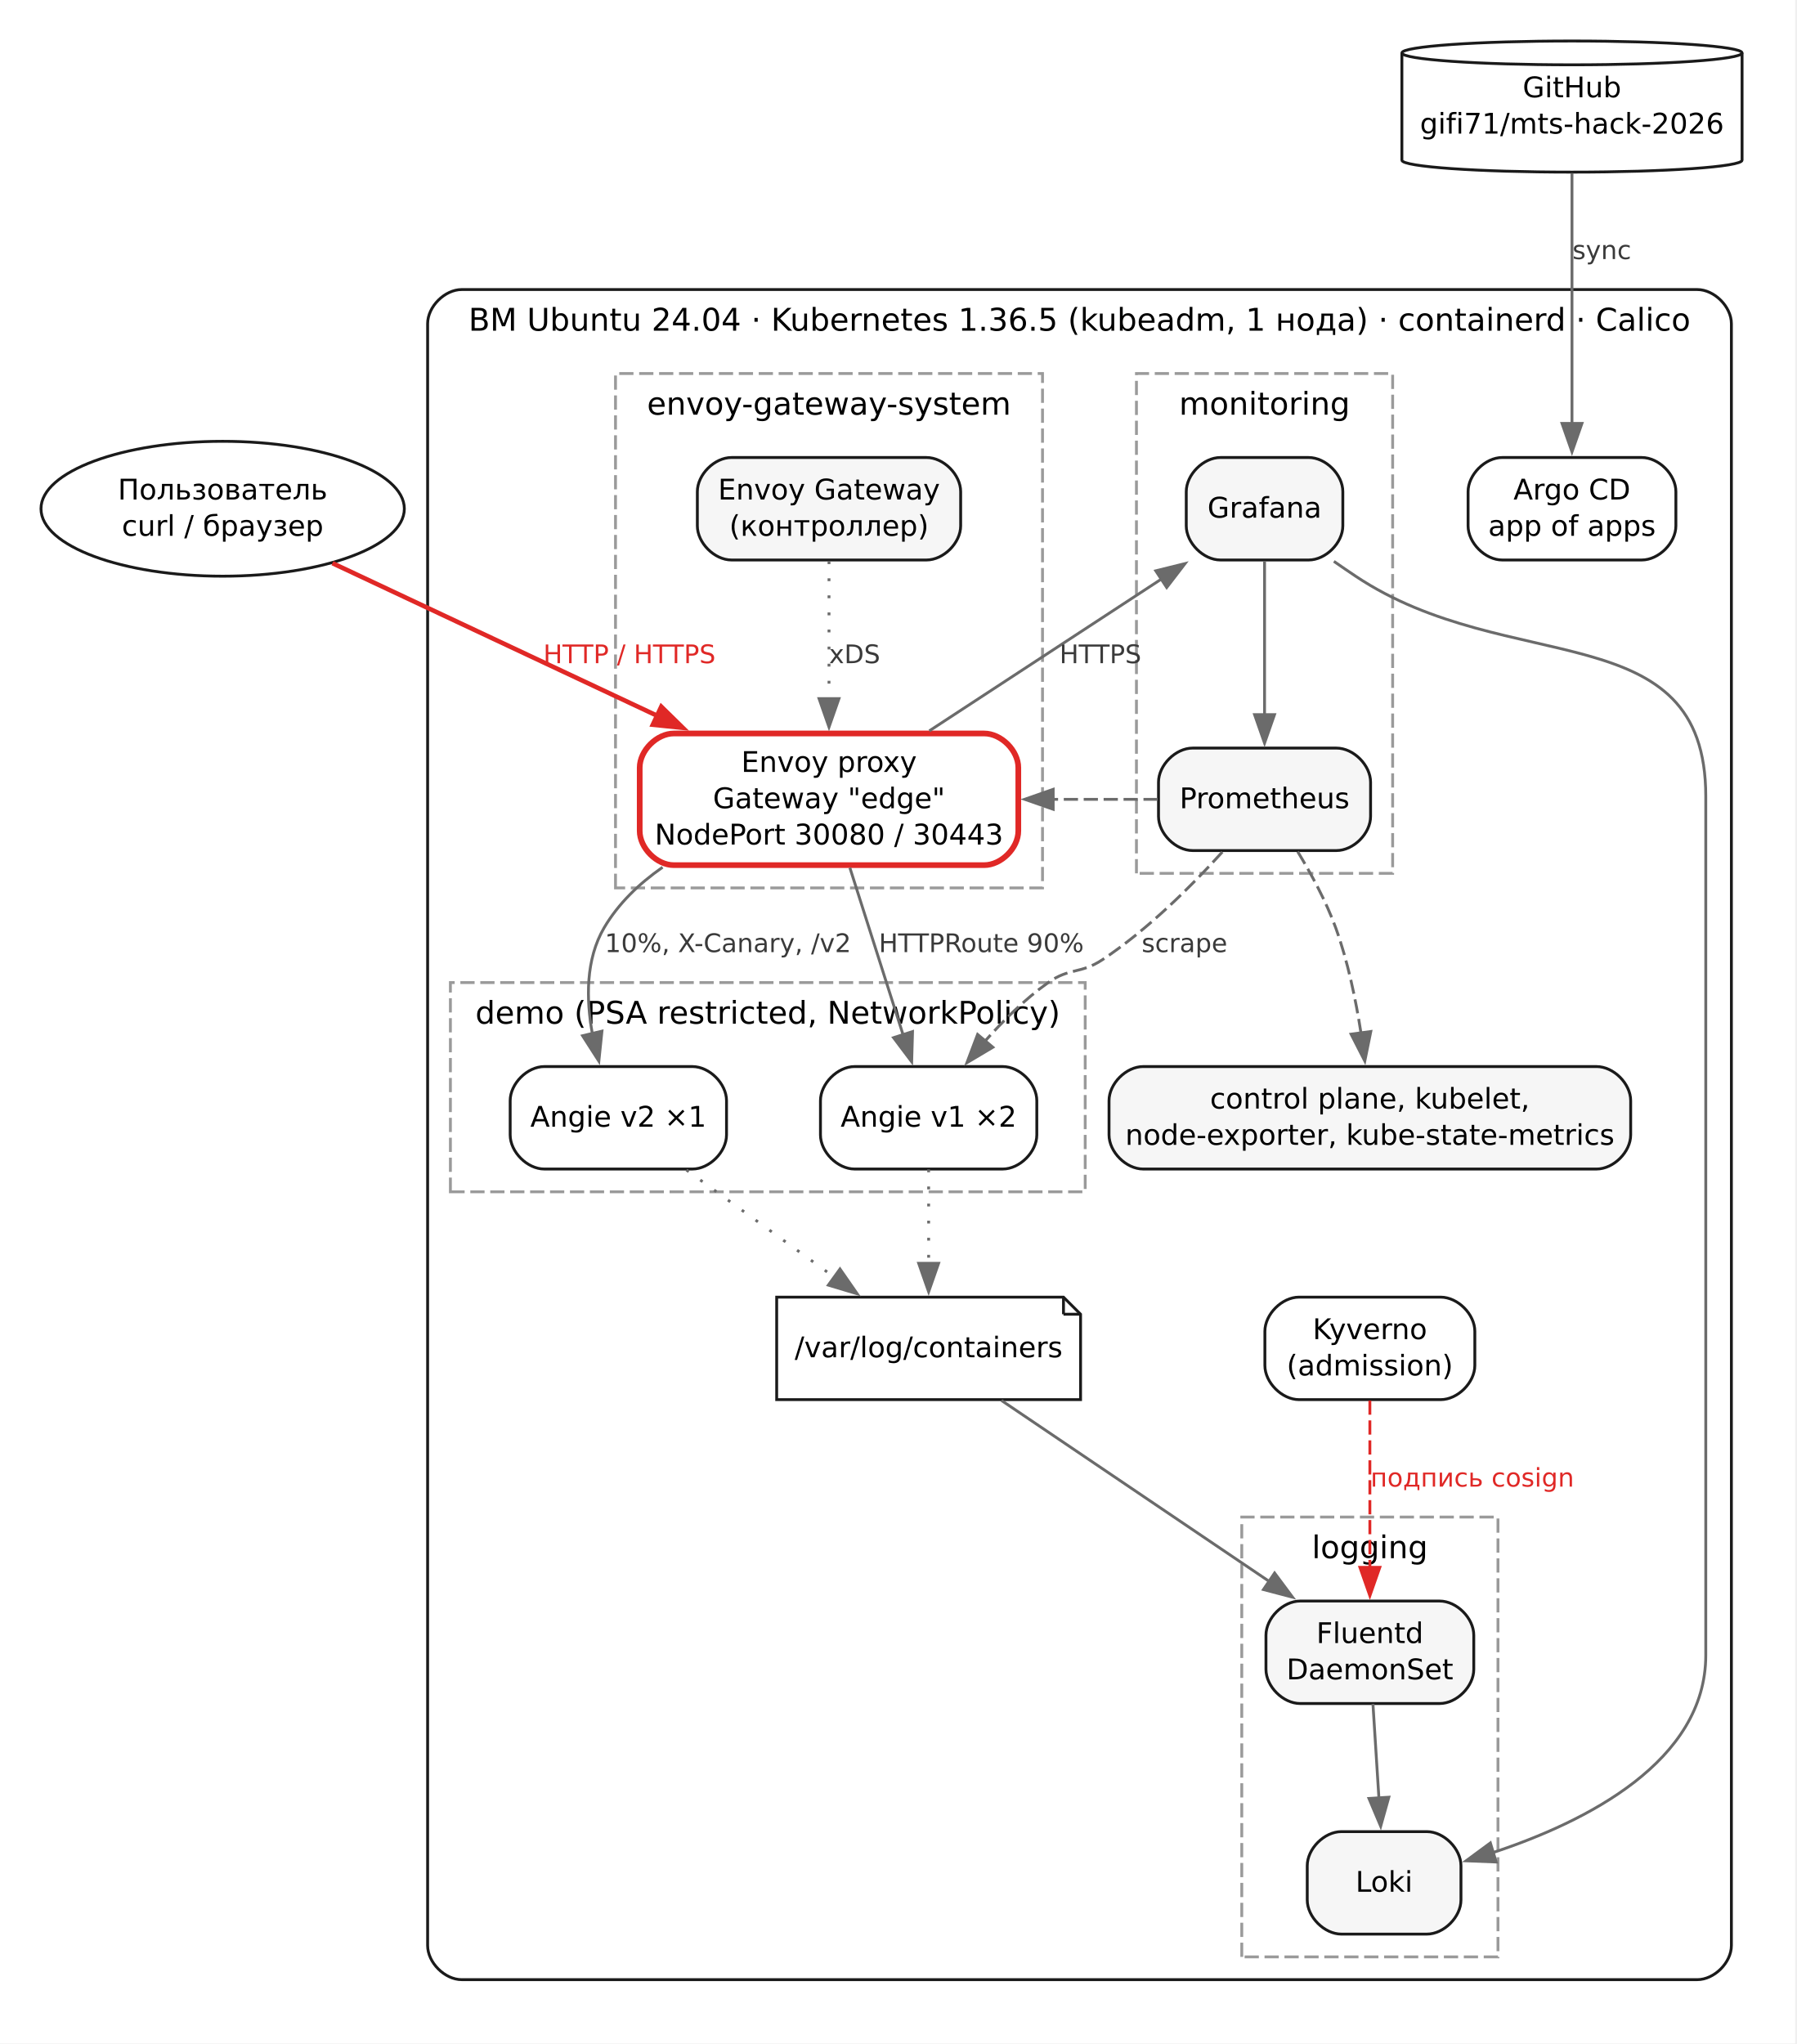
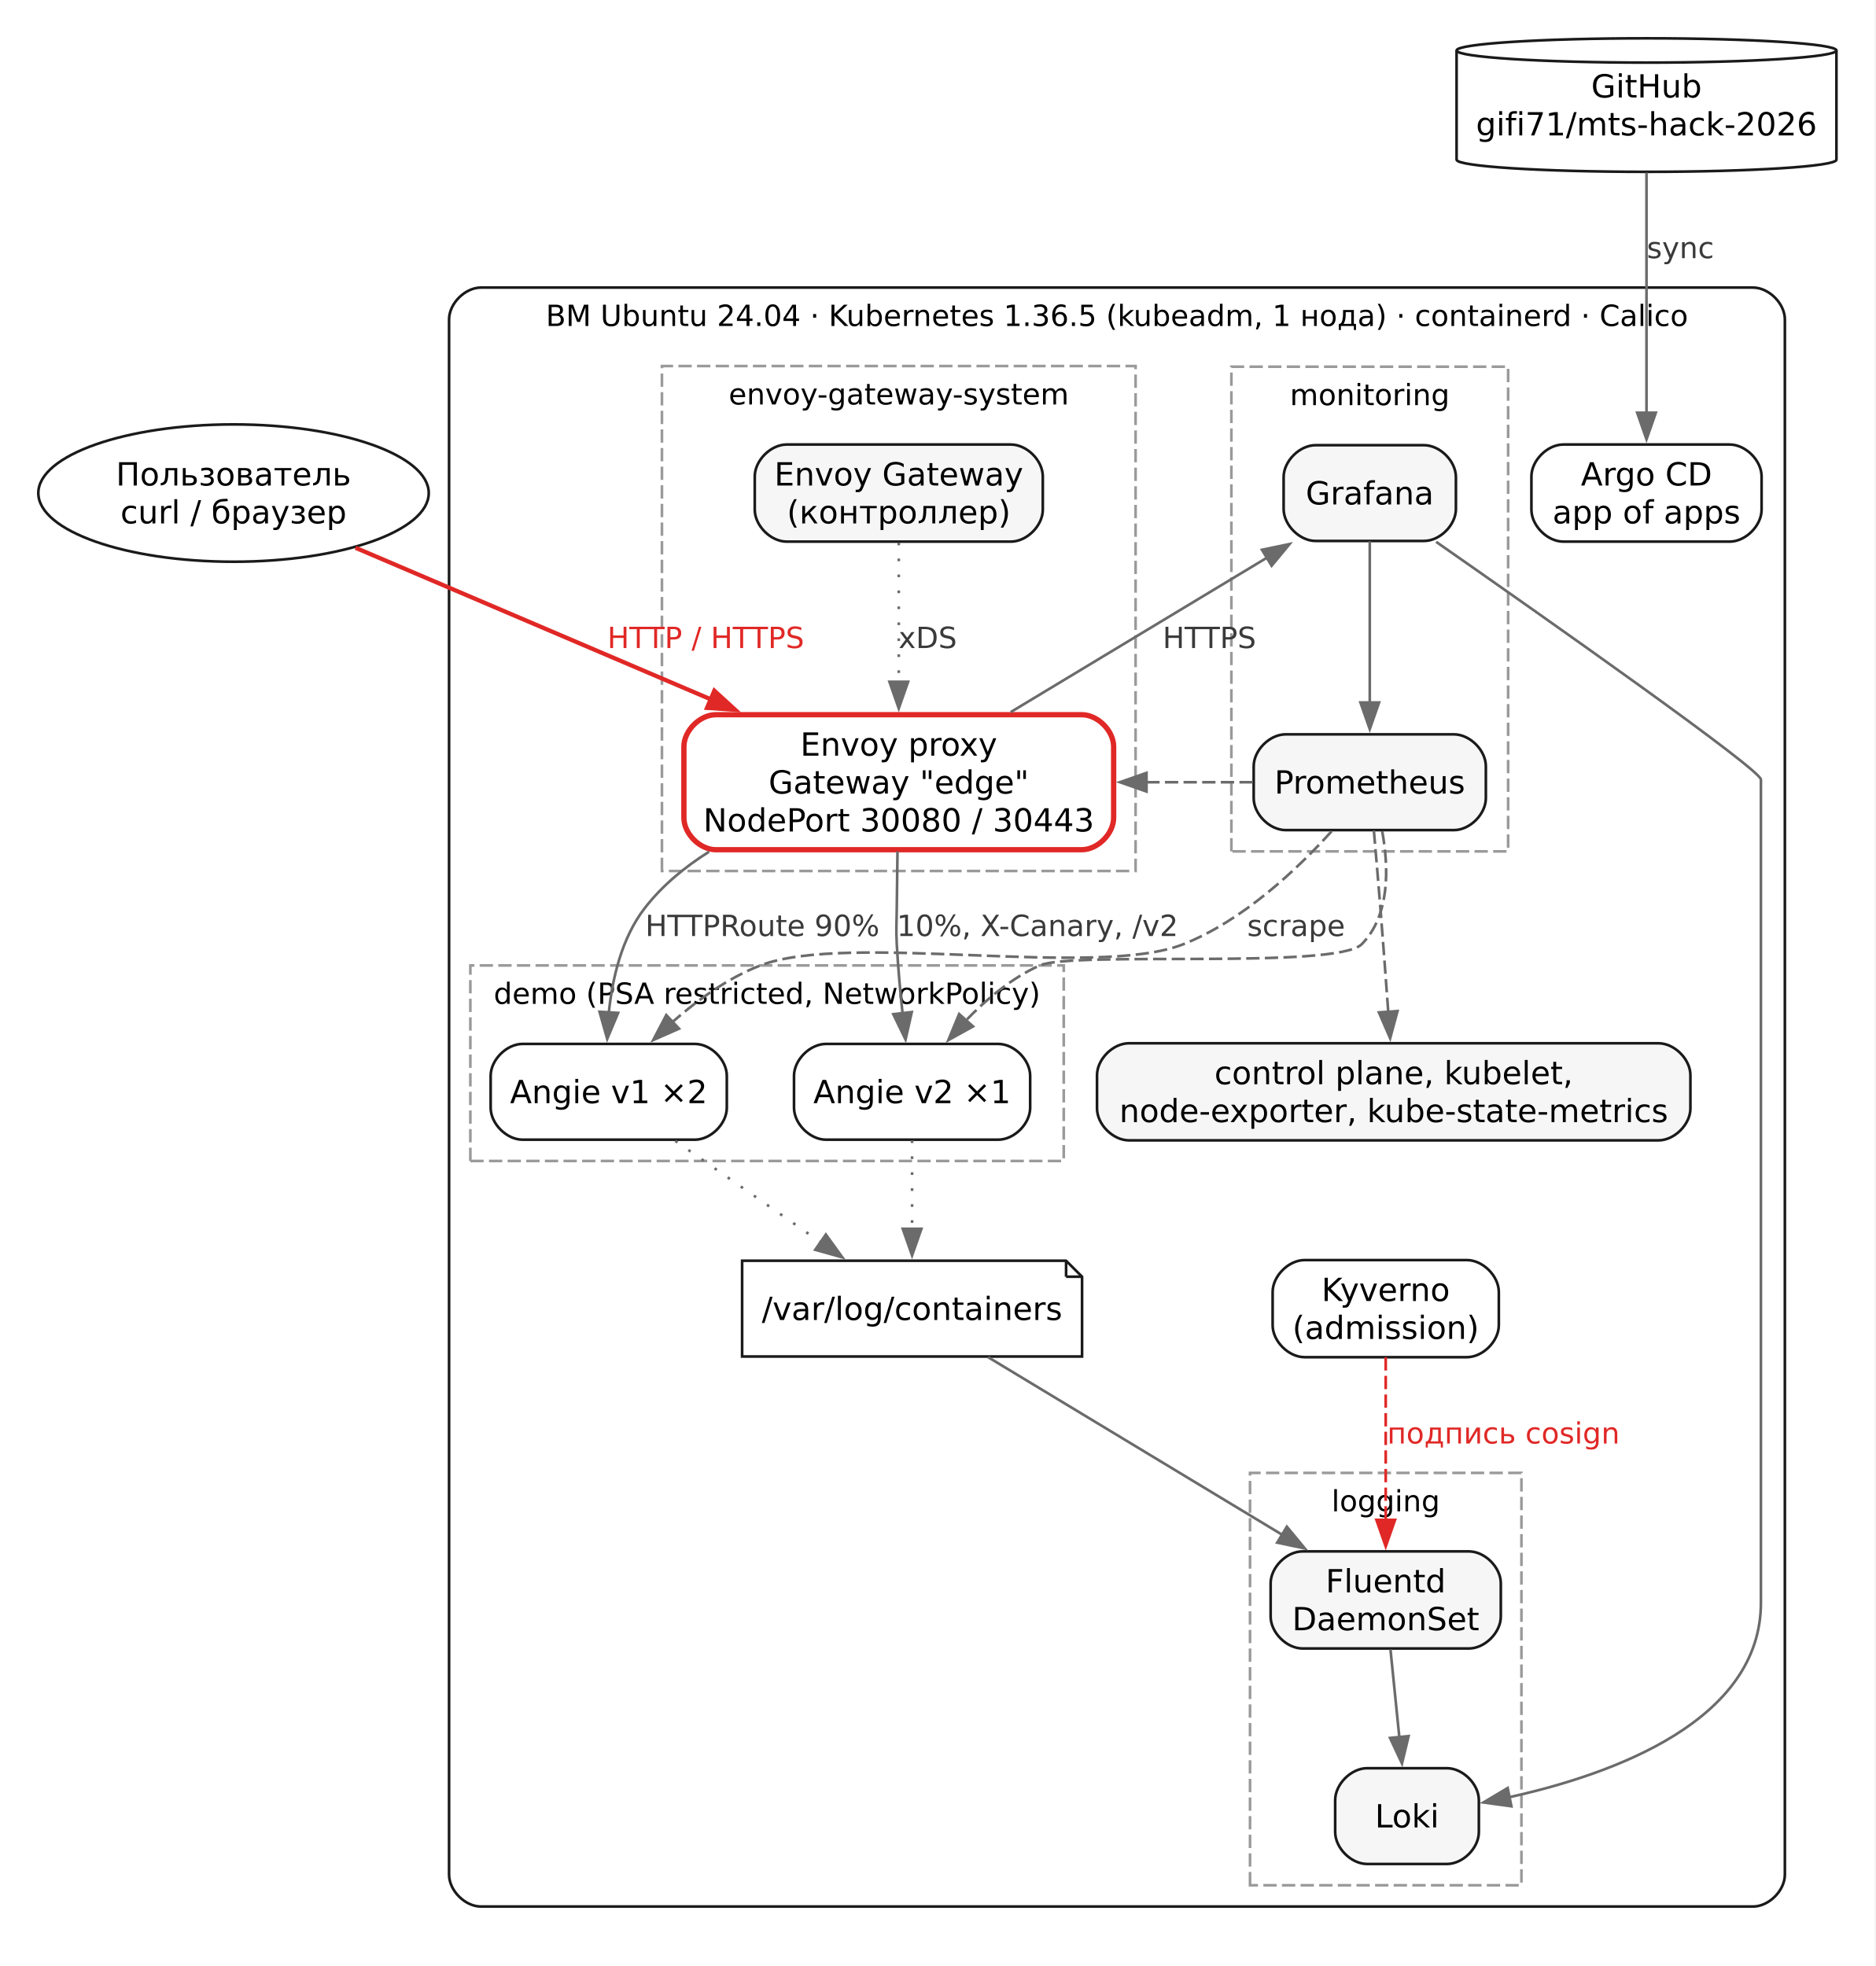
- <svg xmlns="http://www.w3.org/2000/svg" width="631pt" height="718pt" viewBox="0.00 0.00 631.00 718.00">
-   <g id="graph0" class="graph" transform="scale(1 1) rotate(0) translate(14.4 703.4)">
-     <polygon fill="white" stroke="none" points="-14.4,14.4 -14.4,-703.4 616.22,-703.4 616.22,14.4 -14.4,14.4" />
+ <svg xmlns="http://www.w3.org/2000/svg" width="705pt" height="739pt" viewBox="0.00 0.00 705.00 739.00">
+   <g id="graph0" class="graph" transform="scale(1 1) rotate(0) translate(14.4 724.65)">
+     <polygon fill="white" stroke="none" points="-14.4,14.4 -14.4,-724.65 690.14,-724.65 690.14,14.4 -14.4,14.4" />
    <g id="clust1" class="cluster">
-       <path fill="white" stroke="#1a1a1a" d="M147.82,-8C147.82,-8 581.82,-8 581.82,-8 587.82,-8 593.82,-14 593.82,-20 593.82,-20 593.82,-589.69 593.82,-589.69 593.82,-595.69 587.82,-601.69 581.82,-601.69 581.82,-601.69 147.82,-601.69 147.82,-601.69 141.82,-601.69 135.82,-595.69 135.82,-589.69 135.82,-589.69 135.82,-20 135.82,-20 135.82,-14 141.82,-8 147.82,-8" />
-       <text xml:space="preserve" text-anchor="middle" x="364.82" y="-587.24" font-family="DejaVu Sans" font-size="11.00">ВМ Ubuntu 24.04 · Kubernetes 1.36.5 (kubeadm, 1 нода) · containerd · Calico</text>
+       <path fill="white" stroke="#1a1a1a" d="M166.36,-8C166.36,-8 644.36,-8 644.36,-8 650.36,-8 656.36,-14 656.36,-20 656.36,-20 656.36,-604.56 656.36,-604.56 656.36,-610.56 650.36,-616.56 644.36,-616.56 644.36,-616.56 166.36,-616.56 166.36,-616.56 160.36,-616.56 154.36,-610.56 154.36,-604.56 154.36,-604.56 154.36,-20 154.36,-20 154.36,-14 160.36,-8 166.36,-8" />
+       <text xml:space="preserve" text-anchor="middle" x="405.36" y="-602.11" font-family="DejaVu Sans" font-size="11.00">ВМ Ubuntu 24.04 · Kubernetes 1.36.5 (kubeadm, 1 нода) · containerd · Calico</text>
    </g>
    <g id="clust2" class="cluster">
-       <polygon fill="white" stroke="#9a9a9a" stroke-dasharray="5,2" points="201.82,-391.5 201.82,-572.19 351.82,-572.19 351.82,-391.5 201.82,-391.5" />
-       <text xml:space="preserve" text-anchor="middle" x="276.82" y="-557.74" font-family="DejaVu Sans" font-size="11.00">envoy-gateway-system</text>
+       <polygon fill="white" stroke="#9a9a9a" stroke-dasharray="5,2" points="234.36,-397.25 234.36,-587.06 412.36,-587.06 412.36,-397.25 234.36,-397.25" />
+       <text xml:space="preserve" text-anchor="middle" x="323.36" y="-572.61" font-family="DejaVu Sans" font-size="11.00">envoy-gateway-system</text>
    </g>
    <g id="clust3" class="cluster">
-       <polygon fill="white" stroke="#9a9a9a" stroke-dasharray="5,2" points="143.82,-284.75 143.82,-358.25 366.82,-358.25 366.82,-284.75 143.82,-284.75" />
-       <text xml:space="preserve" text-anchor="middle" x="255.32" y="-343.8" font-family="DejaVu Sans" font-size="11.00">demo (PSA restricted, NetworkPolicy)</text>
+       <polygon fill="white" stroke="#9a9a9a" stroke-dasharray="5,2" points="162.36,-288.25 162.36,-361.75 385.36,-361.75 385.36,-288.25 162.36,-288.25" />
+       <text xml:space="preserve" text-anchor="middle" x="273.86" y="-347.3" font-family="DejaVu Sans" font-size="11.00">demo (PSA restricted, NetworkPolicy)</text>
    </g>
    <g id="clust4" class="cluster">
-       <polygon fill="white" stroke="#9a9a9a" stroke-dasharray="5,2" points="384.82,-396.62 384.82,-572.19 474.82,-572.19 474.82,-396.62 384.82,-396.62" />
-       <text xml:space="preserve" text-anchor="middle" x="429.82" y="-557.74" font-family="DejaVu Sans" font-size="11.00">monitoring</text>
+       <polygon fill="white" stroke="#9a9a9a" stroke-dasharray="5,2" points="448.36,-404.62 448.36,-586.81 552.36,-586.81 552.36,-404.62 448.36,-404.62" />
+       <text xml:space="preserve" text-anchor="middle" x="500.36" y="-572.36" font-family="DejaVu Sans" font-size="11.00">monitoring</text>
    </g>
    <g id="clust5" class="cluster">
-       <polygon fill="white" stroke="#9a9a9a" stroke-dasharray="5,2" points="421.82,-16 421.82,-170.5 511.82,-170.5 511.82,-16 421.82,-16" />
-       <text xml:space="preserve" text-anchor="middle" x="466.82" y="-156.05" font-family="DejaVu Sans" font-size="11.00">logging</text>
+       <polygon fill="white" stroke="#9a9a9a" stroke-dasharray="5,2" points="455.36,-16 455.36,-171 557.36,-171 557.36,-16 455.36,-16" />
+       <text xml:space="preserve" text-anchor="middle" x="506.36" y="-156.55" font-family="DejaVu Sans" font-size="11.00">logging</text>
    </g>
    <g id="node1" class="node">
-       <ellipse fill="#ffffff" stroke="#1a1a1a" cx="63.82" cy="-524.69" rx="63.82" ry="23.69" />
-       <text xml:space="preserve" text-anchor="middle" x="63.82" y="-527.94" font-family="DejaVu Sans" font-size="10.00">Пользователь</text>
-       <text xml:space="preserve" text-anchor="middle" x="63.82" y="-515.19" font-family="DejaVu Sans" font-size="10.00">curl / браузер</text>
+       <ellipse fill="#ffffff" stroke="#1a1a1a" cx="73.36" cy="-539.31" rx="73.36" ry="25.81" />
+       <text xml:space="preserve" text-anchor="middle" x="73.36" y="-542.16" font-family="DejaVu Sans" font-size="12.00">Пользователь</text>
+       <text xml:space="preserve" text-anchor="middle" x="73.36" y="-527.91" font-family="DejaVu Sans" font-size="12.00">curl / браузер</text>
    </g>
    <g id="node3" class="node">
-       <path fill="#ffffff" stroke="#e02826" stroke-width="2" d="M331.32,-445.75C331.32,-445.75 222.32,-445.75 222.32,-445.75 216.32,-445.75 210.32,-439.75 210.32,-433.75 210.32,-433.75 210.32,-411.5 210.32,-411.5 210.32,-405.5 216.32,-399.5 222.32,-399.5 222.32,-399.5 331.32,-399.5 331.32,-399.5 337.32,-399.5 343.32,-405.5 343.32,-411.5 343.32,-411.5 343.32,-433.75 343.32,-433.75 343.32,-439.75 337.32,-445.75 331.32,-445.75" />
-       <text xml:space="preserve" text-anchor="middle" x="276.82" y="-432.25" font-family="DejaVu Sans" font-size="10.00">Envoy proxy</text>
-       <text xml:space="preserve" text-anchor="middle" x="276.82" y="-419.5" font-family="DejaVu Sans" font-size="10.00">Gateway "edge"</text>
-       <text xml:space="preserve" text-anchor="middle" x="276.82" y="-406.75" font-family="DejaVu Sans" font-size="10.00">NodePort 30080 / 30443</text>
+       <path fill="#ffffff" stroke="#e02826" stroke-width="2" d="M392.11,-456C392.11,-456 254.61,-456 254.61,-456 248.61,-456 242.61,-450 242.61,-444 242.61,-444 242.61,-417.25 242.61,-417.25 242.61,-411.25 248.61,-405.25 254.61,-405.25 254.61,-405.25 392.11,-405.25 392.11,-405.25 398.11,-405.25 404.11,-411.25 404.11,-417.25 404.11,-417.25 404.11,-444 404.11,-444 404.11,-450 398.11,-456 392.11,-456" />
+       <text xml:space="preserve" text-anchor="middle" x="323.36" y="-440.6" font-family="DejaVu Sans" font-size="12.00">Envoy proxy</text>
+       <text xml:space="preserve" text-anchor="middle" x="323.36" y="-426.35" font-family="DejaVu Sans" font-size="12.00">Gateway "edge"</text>
+       <text xml:space="preserve" text-anchor="middle" x="323.36" y="-412.1" font-family="DejaVu Sans" font-size="12.00">NodePort 30080 / 30443</text>
    </g>
    <g id="edge1" class="edge">
-       <path fill="none" stroke="#e02826" stroke-width="1.6" d="M102.39,-505.57C134.22,-490.61 179.95,-469.13 216.6,-451.91" />
-       <polygon fill="#e02826" stroke="#e02826" stroke-width="1.6" points="217.9,-455.17 225.47,-447.75 214.93,-448.83 217.9,-455.17" />
-       <text xml:space="preserve" text-anchor="middle" x="206.7" y="-470.45" font-family="DejaVu Sans" font-size="9.00" fill="#e02826">HTTP / HTTPS</text>
+       <path fill="none" stroke="#e02826" stroke-width="1.6" d="M119.22,-518.74C156.61,-502.78 210.06,-479.97 252.89,-461.7" />
+       <polygon fill="#e02826" stroke="#e02826" stroke-width="1.6" points="254.05,-465.01 261.87,-457.86 251.3,-458.57 254.05,-465.01" />
+       <text xml:space="preserve" text-anchor="middle" x="250.83" y="-481.05" font-family="DejaVu Sans" font-size="11.00" fill="#e02826">HTTP / HTTPS</text>
    </g>
    <g id="node2" class="node">
-       <path fill="#ffffff" stroke="#1a1a1a" d="M597.57,-684.81C597.57,-687.12 570.79,-689 537.82,-689 504.85,-689 478.07,-687.12 478.07,-684.81 478.07,-684.81 478.07,-647.13 478.07,-647.13 478.07,-644.81 504.85,-642.94 537.82,-642.94 570.79,-642.94 597.57,-644.81 597.57,-647.13 597.57,-647.13 597.57,-684.81 597.57,-684.81" />
-       <path fill="none" stroke="#1a1a1a" d="M597.57,-684.81C597.57,-682.5 570.79,-680.63 537.82,-680.63 504.85,-680.63 478.07,-682.5 478.07,-684.81" />
-       <text xml:space="preserve" text-anchor="middle" x="537.82" y="-669.22" font-family="DejaVu Sans" font-size="10.00">GitHub</text>
-       <text xml:space="preserve" text-anchor="middle" x="537.82" y="-656.47" font-family="DejaVu Sans" font-size="10.00">gifi71/mts-hack-2026</text>
+       <path fill="#ffffff" stroke="#1a1a1a" d="M675.74,-705.68C675.74,-708.2 643.75,-710.25 604.36,-710.25 564.98,-710.25 532.99,-708.2 532.99,-705.68 532.99,-705.68 532.99,-664.62 532.99,-664.62 532.99,-662.1 564.98,-660.06 604.36,-660.06 643.75,-660.06 675.74,-662.1 675.74,-664.62 675.74,-664.62 675.74,-705.68 675.74,-705.68" />
+       <path fill="none" stroke="#1a1a1a" d="M675.74,-705.68C675.74,-703.17 643.75,-701.12 604.36,-701.12 564.98,-701.12 532.99,-703.17 532.99,-705.68" />
+       <text xml:space="preserve" text-anchor="middle" x="604.36" y="-688" font-family="DejaVu Sans" font-size="12.00">GitHub</text>
+       <text xml:space="preserve" text-anchor="middle" x="604.36" y="-673.75" font-family="DejaVu Sans" font-size="12.00">gifi71/mts-hack-2026</text>
    </g>
    <g id="node11" class="node">
-       <path fill="#ffffff" stroke="#1a1a1a" d="M562.32,-542.69C562.32,-542.69 513.32,-542.69 513.32,-542.69 507.32,-542.69 501.32,-536.69 501.32,-530.69 501.32,-530.69 501.32,-518.69 501.32,-518.69 501.32,-512.69 507.32,-506.69 513.32,-506.69 513.32,-506.69 562.32,-506.69 562.32,-506.69 568.32,-506.69 574.32,-512.69 574.32,-518.69 574.32,-518.69 574.32,-530.69 574.32,-530.69 574.32,-536.69 568.32,-542.69 562.32,-542.69" />
-       <text xml:space="preserve" text-anchor="middle" x="537.82" y="-527.94" font-family="DejaVu Sans" font-size="10.00">Argo CD</text>
-       <text xml:space="preserve" text-anchor="middle" x="537.82" y="-515.19" font-family="DejaVu Sans" font-size="10.00">app of apps</text>
+       <path fill="#ffffff" stroke="#1a1a1a" d="M635.61,-557.56C635.61,-557.56 573.11,-557.56 573.11,-557.56 567.11,-557.56 561.11,-551.56 561.11,-545.56 561.11,-545.56 561.11,-533.06 561.11,-533.06 561.11,-527.06 567.11,-521.06 573.11,-521.06 573.11,-521.06 635.61,-521.06 635.61,-521.06 641.61,-521.06 647.61,-527.06 647.61,-533.06 647.61,-533.06 647.61,-545.56 647.61,-545.56 647.61,-551.56 641.61,-557.56 635.61,-557.56" />
+       <text xml:space="preserve" text-anchor="middle" x="604.36" y="-542.16" font-family="DejaVu Sans" font-size="12.00">Argo CD</text>
+       <text xml:space="preserve" text-anchor="middle" x="604.36" y="-527.91" font-family="DejaVu Sans" font-size="12.00">app of apps</text>
+     </g>
+     <g id="edge16" class="edge">
+       <path fill="none" stroke="#6b6b6b" d="M604.36,-659.75C604.36,-634.73 604.36,-595.81 604.36,-569.25" />
+       <polygon fill="#6b6b6b" stroke="#6b6b6b" points="607.86,-569.52 604.36,-559.52 600.86,-569.52 607.86,-569.52" />
+       <text xml:space="preserve" text-anchor="middle" x="617.11" y="-627.61" font-family="DejaVu Sans" font-size="11.00" fill="#3a3a3a">sync</text>
+     </g>
+     <g id="node5" class="node">
+       <path fill="#ffffff" stroke="#1a1a1a" d="M246.74,-332.25C246.74,-332.25 181.99,-332.25 181.99,-332.25 175.99,-332.25 169.99,-326.25 169.99,-320.25 169.99,-320.25 169.99,-308.25 169.99,-308.25 169.99,-302.25 175.99,-296.25 181.99,-296.25 181.99,-296.25 246.74,-296.25 246.74,-296.25 252.74,-296.25 258.74,-302.25 258.74,-308.25 258.74,-308.25 258.74,-320.25 258.74,-320.25 258.74,-326.25 252.74,-332.25 246.74,-332.25" />
+       <text xml:space="preserve" text-anchor="middle" x="214.36" y="-309.98" font-family="DejaVu Sans" font-size="12.00">Angie v1 ×2</text>
+     </g>
+     <g id="edge3" class="edge">
+       <path fill="none" stroke="#6b6b6b" d="M252.07,-404.5C242.87,-398.72 234.39,-391.71 227.86,-383.25 219.3,-372.16 215.74,-357.1 214.39,-343.97" />
+       <polygon fill="#6b6b6b" stroke="#6b6b6b" points="217.89,-343.91 213.79,-334.14 210.91,-344.33 217.89,-343.91" />
+       <text xml:space="preserve" text-anchor="middle" x="272.11" y="-372.8" font-family="DejaVu Sans" font-size="11.00" fill="#3a3a3a">HTTPRoute 90%</text>
+     </g>
+     <g id="node6" class="node">
+       <path fill="#ffffff" stroke="#1a1a1a" d="M360.74,-332.25C360.74,-332.25 295.99,-332.25 295.99,-332.25 289.99,-332.25 283.99,-326.25 283.99,-320.25 283.99,-320.25 283.99,-308.25 283.99,-308.25 283.99,-302.25 289.99,-296.25 295.99,-296.25 295.99,-296.25 360.74,-296.25 360.74,-296.25 366.74,-296.25 372.74,-302.25 372.74,-308.25 372.74,-308.25 372.74,-320.25 372.74,-320.25 372.74,-326.25 366.74,-332.25 360.74,-332.25" />
+       <text xml:space="preserve" text-anchor="middle" x="328.36" y="-309.98" font-family="DejaVu Sans" font-size="12.00">Angie v2 ×1</text>
+     </g>
+     <g id="edge4" class="edge">
+       <path fill="none" stroke="#6b6b6b" d="M322.88,-404.6C322.77,-397.68 322.67,-390.17 322.61,-383.25 322.56,-377.25 322.3,-375.74 322.61,-369.75 323.06,-361.23 323.9,-351.98 324.8,-343.57" />
+       <polygon fill="#6b6b6b" stroke="#6b6b6b" points="328.25,-344.23 325.91,-333.9 321.3,-343.43 328.25,-344.23" />
+       <text xml:space="preserve" text-anchor="middle" x="375.49" y="-372.8" font-family="DejaVu Sans" font-size="11.00" fill="#3a3a3a">10%, X-Canary, /v2</text>
+     </g>
+     <g id="node8" class="node">
+       <path fill="#f6f6f6" stroke="#1a1a1a" d="M520.74,-557.31C520.74,-557.31 479.99,-557.31 479.99,-557.31 473.99,-557.31 467.99,-551.31 467.99,-545.31 467.99,-545.31 467.99,-533.31 467.99,-533.31 467.99,-527.31 473.99,-521.31 479.99,-521.31 479.99,-521.31 520.74,-521.31 520.74,-521.31 526.74,-521.31 532.74,-527.31 532.74,-533.31 532.74,-533.31 532.74,-545.31 532.74,-545.31 532.74,-551.31 526.74,-557.31 520.74,-557.31" />
+       <text xml:space="preserve" text-anchor="middle" x="500.36" y="-535.03" font-family="DejaVu Sans" font-size="12.00">Grafana</text>
+     </g>
+     <g id="edge5" class="edge">
+       <path fill="none" stroke="#6b6b6b" d="M365.41,-456.97C394.7,-474.62 433.46,-497.98 461.92,-515.14" />
+       <polygon fill="#6b6b6b" stroke="#6b6b6b" points="459.86,-517.99 470.23,-520.15 463.48,-511.99 459.86,-517.99" />
+       <text xml:space="preserve" text-anchor="middle" x="440.08" y="-481.05" font-family="DejaVu Sans" font-size="11.00" fill="#3a3a3a">HTTPS</text>
+     </g>
+     <g id="node4" class="node">
+       <path fill="#f6f6f6" stroke="#1a1a1a" d="M365.49,-557.56C365.49,-557.56 281.24,-557.56 281.24,-557.56 275.24,-557.56 269.24,-551.56 269.24,-545.56 269.24,-545.56 269.24,-533.06 269.24,-533.06 269.24,-527.06 275.24,-521.06 281.24,-521.06 281.24,-521.06 365.49,-521.06 365.49,-521.06 371.49,-521.06 377.49,-527.06 377.49,-533.06 377.49,-533.06 377.49,-545.56 377.49,-545.56 377.49,-551.56 371.49,-557.56 365.49,-557.56" />
+       <text xml:space="preserve" text-anchor="middle" x="323.36" y="-542.16" font-family="DejaVu Sans" font-size="12.00">Envoy Gateway</text>
+       <text xml:space="preserve" text-anchor="middle" x="323.36" y="-527.91" font-family="DejaVu Sans" font-size="12.00">(контроллер)</text>
+     </g>
+     <g id="edge2" class="edge">
+       <path fill="none" stroke="#6b6b6b" stroke-dasharray="1,5" d="M323.36,-520.69C323.36,-506.49 323.36,-486.03 323.36,-468.3" />
+       <polygon fill="#6b6b6b" stroke="#6b6b6b" points="326.86,-468.37 323.36,-458.37 319.86,-468.37 326.86,-468.37" />
+       <text xml:space="preserve" text-anchor="middle" x="334.24" y="-481.05" font-family="DejaVu Sans" font-size="11.00" fill="#3a3a3a">xDS</text>
+     </g>
+     <g id="node14" class="node">
+       <polygon fill="#ffffff" stroke="#1a1a1a" points="386.24,-250.75 264.49,-250.75 264.49,-214.75 392.24,-214.75 392.24,-244.75 386.24,-250.75" />
+       <polyline fill="none" stroke="#1a1a1a" points="386.24,-250.75 386.24,-244.75" />
+       <polyline fill="none" stroke="#1a1a1a" points="392.24,-244.75 386.24,-244.75" />
+       <text xml:space="preserve" text-anchor="middle" x="328.36" y="-228.47" font-family="DejaVu Sans" font-size="12.00">/var/log/containers</text>
+     </g>
+     <g id="edge10" class="edge">
+       <path fill="none" stroke="#6b6b6b" stroke-dasharray="1,5" d="M239.38,-295.8C255.42,-284.62 276.45,-269.95 294.04,-257.69" />
+       <polygon fill="#6b6b6b" stroke="#6b6b6b" points="295.96,-260.61 302.16,-252.02 291.96,-254.87 295.96,-260.61" />
+     </g>
+     <g id="edge11" class="edge">
+       <path fill="none" stroke="#6b6b6b" stroke-dasharray="1,5" d="M328.36,-296C328.36,-286.27 328.36,-273.87 328.36,-262.7" />
+       <polygon fill="#6b6b6b" stroke="#6b6b6b" points="331.86,-262.75 328.36,-252.75 324.86,-262.75 331.86,-262.75" />
+     </g>
+     <g id="node7" class="node">
+       <path fill="#f6f6f6" stroke="#1a1a1a" d="M531.99,-448.62C531.99,-448.62 468.74,-448.62 468.74,-448.62 462.74,-448.62 456.74,-442.62 456.74,-436.62 456.74,-436.62 456.74,-424.62 456.74,-424.62 456.74,-418.62 462.74,-412.62 468.74,-412.62 468.74,-412.62 531.99,-412.62 531.99,-412.62 537.99,-412.62 543.99,-418.62 543.99,-424.62 543.99,-424.62 543.99,-436.62 543.99,-436.62 543.99,-442.62 537.99,-448.62 531.99,-448.62" />
+       <text xml:space="preserve" text-anchor="middle" x="500.36" y="-426.35" font-family="DejaVu Sans" font-size="12.00">Prometheus</text>
+     </g>
+     <g id="edge8" class="edge">
+       <path fill="none" stroke="#6b6b6b" stroke-dasharray="5,2" d="M456.38,-430.62C442.99,-430.62 429.59,-430.62 416.2,-430.62" />
+       <polygon fill="#6b6b6b" stroke="#6b6b6b" points="416.46,-427.13 406.46,-430.63 416.46,-434.13 416.46,-427.13" />
+     </g>
+     <g id="edge6" class="edge">
+       <path fill="none" stroke="#6b6b6b" stroke-dasharray="5,2" d="M486.02,-412.18C473.12,-397.91 452.8,-378.68 430.36,-369.75 397.49,-356.66 304.38,-374.45 271.36,-361.75 259.26,-357.09 247.79,-348.81 238.35,-340.52" />
+       <polygon fill="#6b6b6b" stroke="#6b6b6b" points="240.78,-337.99 231.08,-333.71 235.99,-343.1 240.78,-337.99" />
+       <text xml:space="preserve" text-anchor="middle" x="472.68" y="-372.8" font-family="DejaVu Sans" font-size="11.00" fill="#3a3a3a">scrape</text>
+     </g>
+     <g id="edge7" class="edge">
+       <path fill="none" stroke="#6b6b6b" stroke-dasharray="5,2" d="M505.03,-412.23C507.49,-398.78 508.09,-380.65 497.36,-369.75 487.91,-360.15 388.68,-367.22 376.36,-361.75 365.82,-357.07 356.22,-349.01 348.43,-340.9" />
+       <polygon fill="#6b6b6b" stroke="#6b6b6b" points="351.27,-338.83 342,-333.7 346.05,-343.49 351.27,-338.83" />
+     </g>
+     <g id="node13" class="node">
+       <path fill="#f6f6f6" stroke="#1a1a1a" d="M608.86,-332.5C608.86,-332.5 409.86,-332.5 409.86,-332.5 403.86,-332.5 397.86,-326.5 397.86,-320.5 397.86,-320.5 397.86,-308 397.86,-308 397.86,-302 403.86,-296 409.86,-296 409.86,-296 608.86,-296 608.86,-296 614.86,-296 620.86,-302 620.86,-308 620.86,-308 620.86,-320.5 620.86,-320.5 620.86,-326.5 614.86,-332.5 608.86,-332.5" />
+       <text xml:space="preserve" text-anchor="middle" x="509.36" y="-317.1" font-family="DejaVu Sans" font-size="12.00">control plane, kubelet,</text>
+       <text xml:space="preserve" text-anchor="middle" x="509.36" y="-302.85" font-family="DejaVu Sans" font-size="12.00">node-exporter, kube-state-metrics</text>
+     </g>
+     <g id="edge9" class="edge">
+       <path fill="none" stroke="#6b6b6b" stroke-dasharray="5,2" d="M501.9,-412.45C502.66,-403.71 503.59,-392.92 504.36,-383.25 505.39,-370.42 506.44,-356.22 507.32,-344.13" />
+       <polygon fill="#6b6b6b" stroke="#6b6b6b" points="510.79,-344.6 508.02,-334.38 503.81,-344.1 510.79,-344.6" />
+     </g>
+     <g id="edge14" class="edge">
+       <path fill="none" stroke="#6b6b6b" d="M500.36,-521.17C500.36,-504.78 500.36,-479.76 500.36,-460.33" />
+       <polygon fill="#6b6b6b" stroke="#6b6b6b" points="503.86,-460.59 500.36,-450.59 496.86,-460.59 503.86,-460.59" />
+     </g>
+     <g id="node10" class="node">
+       <path fill="#f6f6f6" stroke="#1a1a1a" d="M529.36,-60C529.36,-60 499.36,-60 499.36,-60 493.36,-60 487.36,-54 487.36,-48 487.36,-48 487.36,-36 487.36,-36 487.36,-30 493.36,-24 499.36,-24 499.36,-24 529.36,-24 529.36,-24 535.36,-24 541.36,-30 541.36,-36 541.36,-36 541.36,-48 541.36,-48 541.36,-54 535.36,-60 529.36,-60" />
+       <text xml:space="preserve" text-anchor="middle" x="514.36" y="-37.73" font-family="DejaVu Sans" font-size="12.00">Loki</text>
    </g>
    <g id="edge15" class="edge">
-       <path fill="none" stroke="#6b6b6b" d="M537.82,-642.59C537.82,-618.69 537.82,-580.73 537.82,-554.59" />
-       <polygon fill="#6b6b6b" stroke="#6b6b6b" points="541.32,-554.67 537.82,-544.67 534.32,-554.67 541.32,-554.67" />
-       <text xml:space="preserve" text-anchor="middle" x="548.32" y="-612.39" font-family="DejaVu Sans" font-size="9.00" fill="#3a3a3a">sync</text>
+       <path fill="none" stroke="#6b6b6b" d="M525.3,-520.98C567.24,-491.72 647.36,-435.35 647.36,-431.62 647.36,-431.62 647.36,-431.62 647.36,-122.25 647.36,-77.85 591.98,-57.75 552.69,-49.08" />
+       <polygon fill="#6b6b6b" stroke="#6b6b6b" points="553.58,-45.69 543.08,-47.13 552.19,-52.55 553.58,-45.69" />
    </g>
-     <g id="node5" class="node">
-       <path fill="#ffffff" stroke="#1a1a1a" d="M337.82,-328.75C337.82,-328.75 285.82,-328.75 285.82,-328.75 279.82,-328.75 273.82,-322.75 273.82,-316.75 273.82,-316.75 273.82,-304.75 273.82,-304.75 273.82,-298.75 279.82,-292.75 285.82,-292.75 285.82,-292.75 337.82,-292.75 337.82,-292.75 343.82,-292.75 349.82,-298.75 349.82,-304.75 349.82,-304.75 349.82,-316.75 349.82,-316.75 349.82,-322.75 343.82,-328.75 337.82,-328.75" />
-       <text xml:space="preserve" text-anchor="middle" x="311.82" y="-307.62" font-family="DejaVu Sans" font-size="10.00">Angie v1 ×2</text>
-     </g>
-     <g id="edge3" class="edge">
-       <path fill="none" stroke="#6b6b6b" d="M284.15,-398.59C289.61,-381.48 297.07,-358.04 302.87,-339.82" />
-       <polygon fill="#6b6b6b" stroke="#6b6b6b" points="306.16,-341.03 305.86,-330.44 299.49,-338.9 306.16,-341.03" />
-       <text xml:space="preserve" text-anchor="middle" x="330.32" y="-368.95" font-family="DejaVu Sans" font-size="9.00" fill="#3a3a3a">HTTPRoute 90%</text>
-     </g>
-     <g id="node6" class="node">
-       <path fill="#ffffff" stroke="#1a1a1a" d="M228.82,-328.75C228.82,-328.75 176.82,-328.75 176.82,-328.75 170.82,-328.75 164.82,-322.75 164.82,-316.75 164.82,-316.75 164.82,-304.75 164.82,-304.75 164.82,-298.75 170.82,-292.75 176.82,-292.75 176.82,-292.75 228.82,-292.75 228.82,-292.75 234.82,-292.75 240.82,-298.75 240.82,-304.75 240.82,-304.75 240.82,-316.75 240.82,-316.75 240.82,-322.75 234.82,-328.75 228.82,-328.75" />
-       <text xml:space="preserve" text-anchor="middle" x="202.82" y="-307.62" font-family="DejaVu Sans" font-size="10.00">Angie v2 ×1</text>
-     </g>
-     <g id="edge4" class="edge">
-       <path fill="none" stroke="#6b6b6b" d="M218.36,-398.76C210.15,-393.04 202.83,-386.04 197.82,-377.5 191.32,-366.43 191.47,-352.44 193.7,-340.21" />
-       <polygon fill="#6b6b6b" stroke="#6b6b6b" points="197.06,-341.19 195.97,-330.65 190.25,-339.57 197.06,-341.19" />
-       <text xml:space="preserve" text-anchor="middle" x="241.32" y="-368.95" font-family="DejaVu Sans" font-size="9.00" fill="#3a3a3a">10%, X-Canary, /v2</text>
-     </g>
-     <g id="node8" class="node">
-       <path fill="#f6f6f6" stroke="#1a1a1a" d="M445.32,-542.69C445.32,-542.69 414.32,-542.69 414.32,-542.69 408.32,-542.69 402.32,-536.69 402.32,-530.69 402.32,-530.69 402.32,-518.69 402.32,-518.69 402.32,-512.69 408.32,-506.69 414.32,-506.69 414.32,-506.69 445.32,-506.69 445.32,-506.69 451.32,-506.69 457.32,-512.69 457.32,-518.69 457.32,-518.69 457.32,-530.69 457.32,-530.69 457.32,-536.69 451.32,-542.69 445.32,-542.69" />
-       <text xml:space="preserve" text-anchor="middle" x="429.82" y="-521.56" font-family="DejaVu Sans" font-size="10.00">Grafana</text>
-     </g>
-     <g id="edge5" class="edge">
-       <path fill="none" stroke="#6b6b6b" d="M312.06,-446.67C336.56,-462.7 369.12,-483.99 393.79,-500.13" />
-       <polygon fill="#6b6b6b" stroke="#6b6b6b" points="391.61,-502.89 401.9,-505.43 395.45,-497.03 391.61,-502.89" />
-       <text xml:space="preserve" text-anchor="middle" x="372.15" y="-470.45" font-family="DejaVu Sans" font-size="9.00" fill="#3a3a3a">HTTPS</text>
-     </g>
-     <g id="node4" class="node">
-       <path fill="#f6f6f6" stroke="#1a1a1a" d="M311.07,-542.69C311.07,-542.69 242.57,-542.69 242.57,-542.69 236.57,-542.69 230.57,-536.69 230.57,-530.69 230.57,-530.69 230.57,-518.69 230.57,-518.69 230.57,-512.69 236.57,-506.69 242.57,-506.69 242.57,-506.69 311.07,-506.69 311.07,-506.69 317.07,-506.69 323.07,-512.69 323.07,-518.69 323.07,-518.69 323.07,-530.69 323.07,-530.69 323.07,-536.69 317.07,-542.69 311.07,-542.69" />
-       <text xml:space="preserve" text-anchor="middle" x="276.82" y="-527.94" font-family="DejaVu Sans" font-size="10.00">Envoy Gateway</text>
-       <text xml:space="preserve" text-anchor="middle" x="276.82" y="-515.19" font-family="DejaVu Sans" font-size="10.00">(контроллер)</text>
-     </g>
-     <g id="edge2" class="edge">
-       <path fill="none" stroke="#6b6b6b" stroke-dasharray="1,5" d="M276.82,-506.26C276.82,-492.92 276.82,-474.11 276.82,-457.8" />
-       <polygon fill="#6b6b6b" stroke="#6b6b6b" points="280.32,-458 276.82,-448 273.32,-458 280.32,-458" />
-       <text xml:space="preserve" text-anchor="middle" x="285.82" y="-470.45" font-family="DejaVu Sans" font-size="9.00" fill="#3a3a3a">xDS</text>
-     </g>
-     <g id="node14" class="node">
-       <polygon fill="#ffffff" stroke="#1a1a1a" points="359.19,-247.75 258.44,-247.75 258.44,-211.75 365.19,-211.75 365.19,-241.75 359.19,-247.75" />
-       <polyline fill="none" stroke="#1a1a1a" points="359.19,-247.75 359.19,-241.75" />
-       <polyline fill="none" stroke="#1a1a1a" points="365.19,-241.75 359.19,-241.75" />
-       <text xml:space="preserve" text-anchor="middle" x="311.82" y="-226.62" font-family="DejaVu Sans" font-size="10.00">/var/log/containers</text>
-     </g>
-     <g id="edge9" class="edge">
-       <path fill="none" stroke="#6b6b6b" stroke-dasharray="1,5" d="M311.82,-292.61C311.82,-282.94 311.82,-270.62 311.82,-259.51" />
-       <polygon fill="#6b6b6b" stroke="#6b6b6b" points="315.32,-259.64 311.82,-249.64 308.32,-259.64 315.32,-259.64" />
-     </g>
-     <g id="edge10" class="edge">
-       <path fill="none" stroke="#6b6b6b" stroke-dasharray="1,5" d="M226.74,-292.41C242.07,-281.3 262.18,-266.72 279,-254.54" />
-       <polygon fill="#6b6b6b" stroke="#6b6b6b" points="280.68,-257.64 286.73,-248.93 276.58,-251.97 280.68,-257.64" />
-     </g>
-     <g id="node7" class="node">
-       <path fill="#f6f6f6" stroke="#1a1a1a" d="M455.07,-440.62C455.07,-440.62 404.57,-440.62 404.57,-440.62 398.57,-440.62 392.57,-434.62 392.57,-428.62 392.57,-428.62 392.57,-416.62 392.57,-416.62 392.57,-410.62 398.57,-404.62 404.57,-404.62 404.57,-404.62 455.07,-404.62 455.07,-404.62 461.07,-404.62 467.07,-410.62 467.07,-416.62 467.07,-416.62 467.07,-428.62 467.07,-428.62 467.07,-434.62 461.07,-440.62 455.07,-440.62" />
-       <text xml:space="preserve" text-anchor="middle" x="429.82" y="-419.5" font-family="DejaVu Sans" font-size="10.00">Prometheus</text>
-     </g>
-     <g id="edge7" class="edge">
-       <path fill="none" stroke="#6b6b6b" stroke-dasharray="5,2" d="M392.29,-422.62C379.98,-422.62 367.67,-422.62 355.36,-422.62" />
-       <polygon fill="#6b6b6b" stroke="#6b6b6b" points="355.57,-419.13 345.57,-422.63 355.57,-426.13 355.57,-419.13" />
-     </g>
-     <g id="edge6" class="edge">
-       <path fill="none" stroke="#6b6b6b" stroke-dasharray="5,2" d="M415,-404.13C404.24,-392.25 388.81,-376.84 372.82,-366.25 365.18,-361.19 361.29,-363.55 353.82,-358.25 345.66,-352.46 337.94,-344.82 331.39,-337.42" />
-       <polygon fill="#6b6b6b" stroke="#6b6b6b" points="334.38,-335.53 325.27,-330.11 329.02,-340.03 334.38,-335.53" />
-       <text xml:space="preserve" text-anchor="middle" x="401.7" y="-368.95" font-family="DejaVu Sans" font-size="9.00" fill="#3a3a3a">scrape</text>
-     </g>
-     <g id="node13" class="node">
-       <path fill="#f6f6f6" stroke="#1a1a1a" d="M546.44,-328.75C546.44,-328.75 387.19,-328.75 387.19,-328.75 381.19,-328.75 375.19,-322.75 375.19,-316.75 375.19,-316.75 375.19,-304.75 375.19,-304.75 375.19,-298.75 381.19,-292.75 387.19,-292.75 387.19,-292.75 546.44,-292.75 546.44,-292.75 552.44,-292.75 558.44,-298.75 558.44,-304.75 558.44,-304.75 558.44,-316.75 558.44,-316.75 558.44,-322.75 552.44,-328.75 546.44,-328.75" />
-       <text xml:space="preserve" text-anchor="middle" x="466.82" y="-314" font-family="DejaVu Sans" font-size="10.00">control plane, kubelet,</text>
-       <text xml:space="preserve" text-anchor="middle" x="466.82" y="-301.25" font-family="DejaVu Sans" font-size="10.00">node-exporter, kube-state-metrics</text>
-     </g>
-     <g id="edge8" class="edge">
-       <path fill="none" stroke="#6b6b6b" stroke-dasharray="5,2" d="M441.46,-404.25C446.25,-396.37 451.45,-386.77 454.82,-377.5 459.07,-365.76 461.87,-352.27 463.69,-340.58" />
-       <polygon fill="#6b6b6b" stroke="#6b6b6b" points="467.15,-341.07 465.04,-330.69 460.22,-340.13 467.15,-341.07" />
+     <g id="node9" class="node">
+       <path fill="#f6f6f6" stroke="#1a1a1a" d="M537.61,-141.5C537.61,-141.5 475.11,-141.5 475.11,-141.5 469.11,-141.5 463.11,-135.5 463.11,-129.5 463.11,-129.5 463.11,-117 463.11,-117 463.11,-111 469.11,-105 475.11,-105 475.11,-105 537.61,-105 537.61,-105 543.61,-105 549.61,-111 549.61,-117 549.61,-117 549.61,-129.5 549.61,-129.5 549.61,-135.5 543.61,-141.5 537.61,-141.5" />
+       <text xml:space="preserve" text-anchor="middle" x="506.36" y="-126.1" font-family="DejaVu Sans" font-size="12.00">Fluentd</text>
+       <text xml:space="preserve" text-anchor="middle" x="506.36" y="-111.85" font-family="DejaVu Sans" font-size="12.00">DaemonSet</text>
    </g>
    <g id="edge13" class="edge">
-       <path fill="none" stroke="#6b6b6b" d="M429.82,-506.26C429.82,-491.41 429.82,-469.77 429.82,-452.36" />
-       <polygon fill="#6b6b6b" stroke="#6b6b6b" points="433.32,-452.37 429.82,-442.37 426.32,-452.37 433.32,-452.37" />
+       <path fill="none" stroke="#6b6b6b" d="M508.14,-104.66C509.12,-94.95 510.36,-82.65 511.48,-71.59" />
+       <polygon fill="#6b6b6b" stroke="#6b6b6b" points="514.95,-72.07 512.47,-61.77 507.98,-71.37 514.95,-72.07" />
    </g>
-     <g id="node10" class="node">
-       <path fill="#f6f6f6" stroke="#1a1a1a" d="M486.82,-60C486.82,-60 456.82,-60 456.82,-60 450.82,-60 444.82,-54 444.82,-48 444.82,-48 444.82,-36 444.82,-36 444.82,-30 450.82,-24 456.82,-24 456.82,-24 486.82,-24 486.82,-24 492.82,-24 498.82,-30 498.82,-36 498.82,-36 498.82,-48 498.82,-48 498.82,-54 492.82,-60 486.82,-60" />
-       <text xml:space="preserve" text-anchor="middle" x="471.82" y="-38.88" font-family="DejaVu Sans" font-size="10.00">Loki</text>
+     <g id="node12" class="node">
+       <path fill="#ffffff" stroke="#1a1a1a" d="M536.86,-251C536.86,-251 475.86,-251 475.86,-251 469.86,-251 463.86,-245 463.86,-239 463.86,-239 463.86,-226.5 463.86,-226.5 463.86,-220.5 469.86,-214.5 475.86,-214.5 475.86,-214.5 536.86,-214.5 536.86,-214.5 542.86,-214.5 548.86,-220.5 548.86,-226.5 548.86,-226.5 548.86,-239 548.86,-239 548.86,-245 542.86,-251 536.86,-251" />
+       <text xml:space="preserve" text-anchor="middle" x="506.36" y="-235.6" font-family="DejaVu Sans" font-size="12.00">Kyverno</text>
+       <text xml:space="preserve" text-anchor="middle" x="506.36" y="-221.35" font-family="DejaVu Sans" font-size="12.00">(admission)</text>
    </g>
-     <g id="edge14" class="edge">
-       <path fill="none" stroke="#6b6b6b" d="M454.18,-506.21C456.74,-504.43 459.33,-502.66 461.82,-501 515.51,-465.11 584.82,-488.21 584.82,-423.62 584.82,-423.62 584.82,-423.62 584.82,-122 584.82,-84.58 542.68,-63.4 509.87,-52.58" />
-       <polygon fill="#6b6b6b" stroke="#6b6b6b" points="511.2,-49.33 500.62,-49.75 509.15,-56.03 511.2,-49.33" />
-     </g>
-     <g id="node9" class="node">
-       <path fill="#f6f6f6" stroke="#1a1a1a" d="M491.32,-141C491.32,-141 442.32,-141 442.32,-141 436.32,-141 430.32,-135 430.32,-129 430.32,-129 430.32,-117 430.32,-117 430.32,-111 436.32,-105 442.32,-105 442.32,-105 491.32,-105 491.32,-105 497.32,-105 503.32,-111 503.32,-117 503.32,-117 503.32,-129 503.32,-129 503.32,-135 497.32,-141 491.32,-141" />
-       <text xml:space="preserve" text-anchor="middle" x="466.82" y="-126.25" font-family="DejaVu Sans" font-size="10.00">Fluentd</text>
-       <text xml:space="preserve" text-anchor="middle" x="466.82" y="-113.5" font-family="DejaVu Sans" font-size="10.00">DaemonSet</text>
+     <g id="edge17" class="edge">
+       <path fill="none" stroke="#e02826" stroke-dasharray="5,2" d="M506.36,-214.48C506.36,-197.96 506.36,-172.75 506.36,-153.17" />
+       <polygon fill="#e02826" stroke="#e02826" points="509.86,-153.35 506.36,-143.35 502.86,-153.35 509.86,-153.35" />
+       <text xml:space="preserve" text-anchor="middle" x="550.61" y="-182.05" font-family="DejaVu Sans" font-size="11.00" fill="#e02826">подпись cosign</text>
    </g>
    <g id="edge12" class="edge">
-       <path fill="none" stroke="#6b6b6b" d="M467.9,-104.86C468.51,-95.19 469.29,-82.87 470,-71.76" />
-       <polygon fill="#6b6b6b" stroke="#6b6b6b" points="473.48,-72.09 470.62,-61.89 466.5,-71.65 473.48,-72.09" />
-     </g>
-     <g id="node12" class="node">
-       <path fill="#ffffff" stroke="#1a1a1a" d="M491.69,-247.75C491.69,-247.75 441.94,-247.75 441.94,-247.75 435.94,-247.75 429.94,-241.75 429.94,-235.75 429.94,-235.75 429.94,-223.75 429.94,-223.75 429.94,-217.75 435.94,-211.75 441.94,-211.75 441.94,-211.75 491.69,-211.75 491.69,-211.75 497.69,-211.75 503.69,-217.75 503.69,-223.75 503.69,-223.75 503.69,-235.75 503.69,-235.75 503.69,-241.75 497.69,-247.75 491.69,-247.75" />
-       <text xml:space="preserve" text-anchor="middle" x="466.82" y="-233" font-family="DejaVu Sans" font-size="10.00">Kyverno</text>
-       <text xml:space="preserve" text-anchor="middle" x="466.82" y="-220.25" font-family="DejaVu Sans" font-size="10.00">(admission)</text>
-     </g>
-     <g id="edge16" class="edge">
-       <path fill="none" stroke="#e02826" stroke-dasharray="5,2" d="M466.82,-211.45C466.82,-195.53 466.82,-171.61 466.82,-152.8" />
-       <polygon fill="#e02826" stroke="#e02826" points="470.32,-152.84 466.82,-142.84 463.32,-152.84 470.32,-152.84" />
-       <text xml:space="preserve" text-anchor="middle" x="502.82" y="-181.2" font-family="DejaVu Sans" font-size="9.00" fill="#e02826">подпись cosign</text>
-     </g>
-     <g id="edge11" class="edge">
-       <path fill="none" stroke="#6b6b6b" d="M337.41,-211.45C363.14,-194.07 402.98,-167.14 431.66,-147.76" />
-       <polygon fill="#6b6b6b" stroke="#6b6b6b" points="433.35,-150.84 439.67,-142.35 429.43,-145.04 433.35,-150.84" />
+       <path fill="none" stroke="#6b6b6b" d="M356.96,-214.48C387.01,-196.33 434.47,-167.67 467.81,-147.53" />
+       <polygon fill="#6b6b6b" stroke="#6b6b6b" points="469.2,-150.78 475.95,-142.62 465.58,-144.79 469.2,-150.78" />
    </g>
  </g>
</svg>
